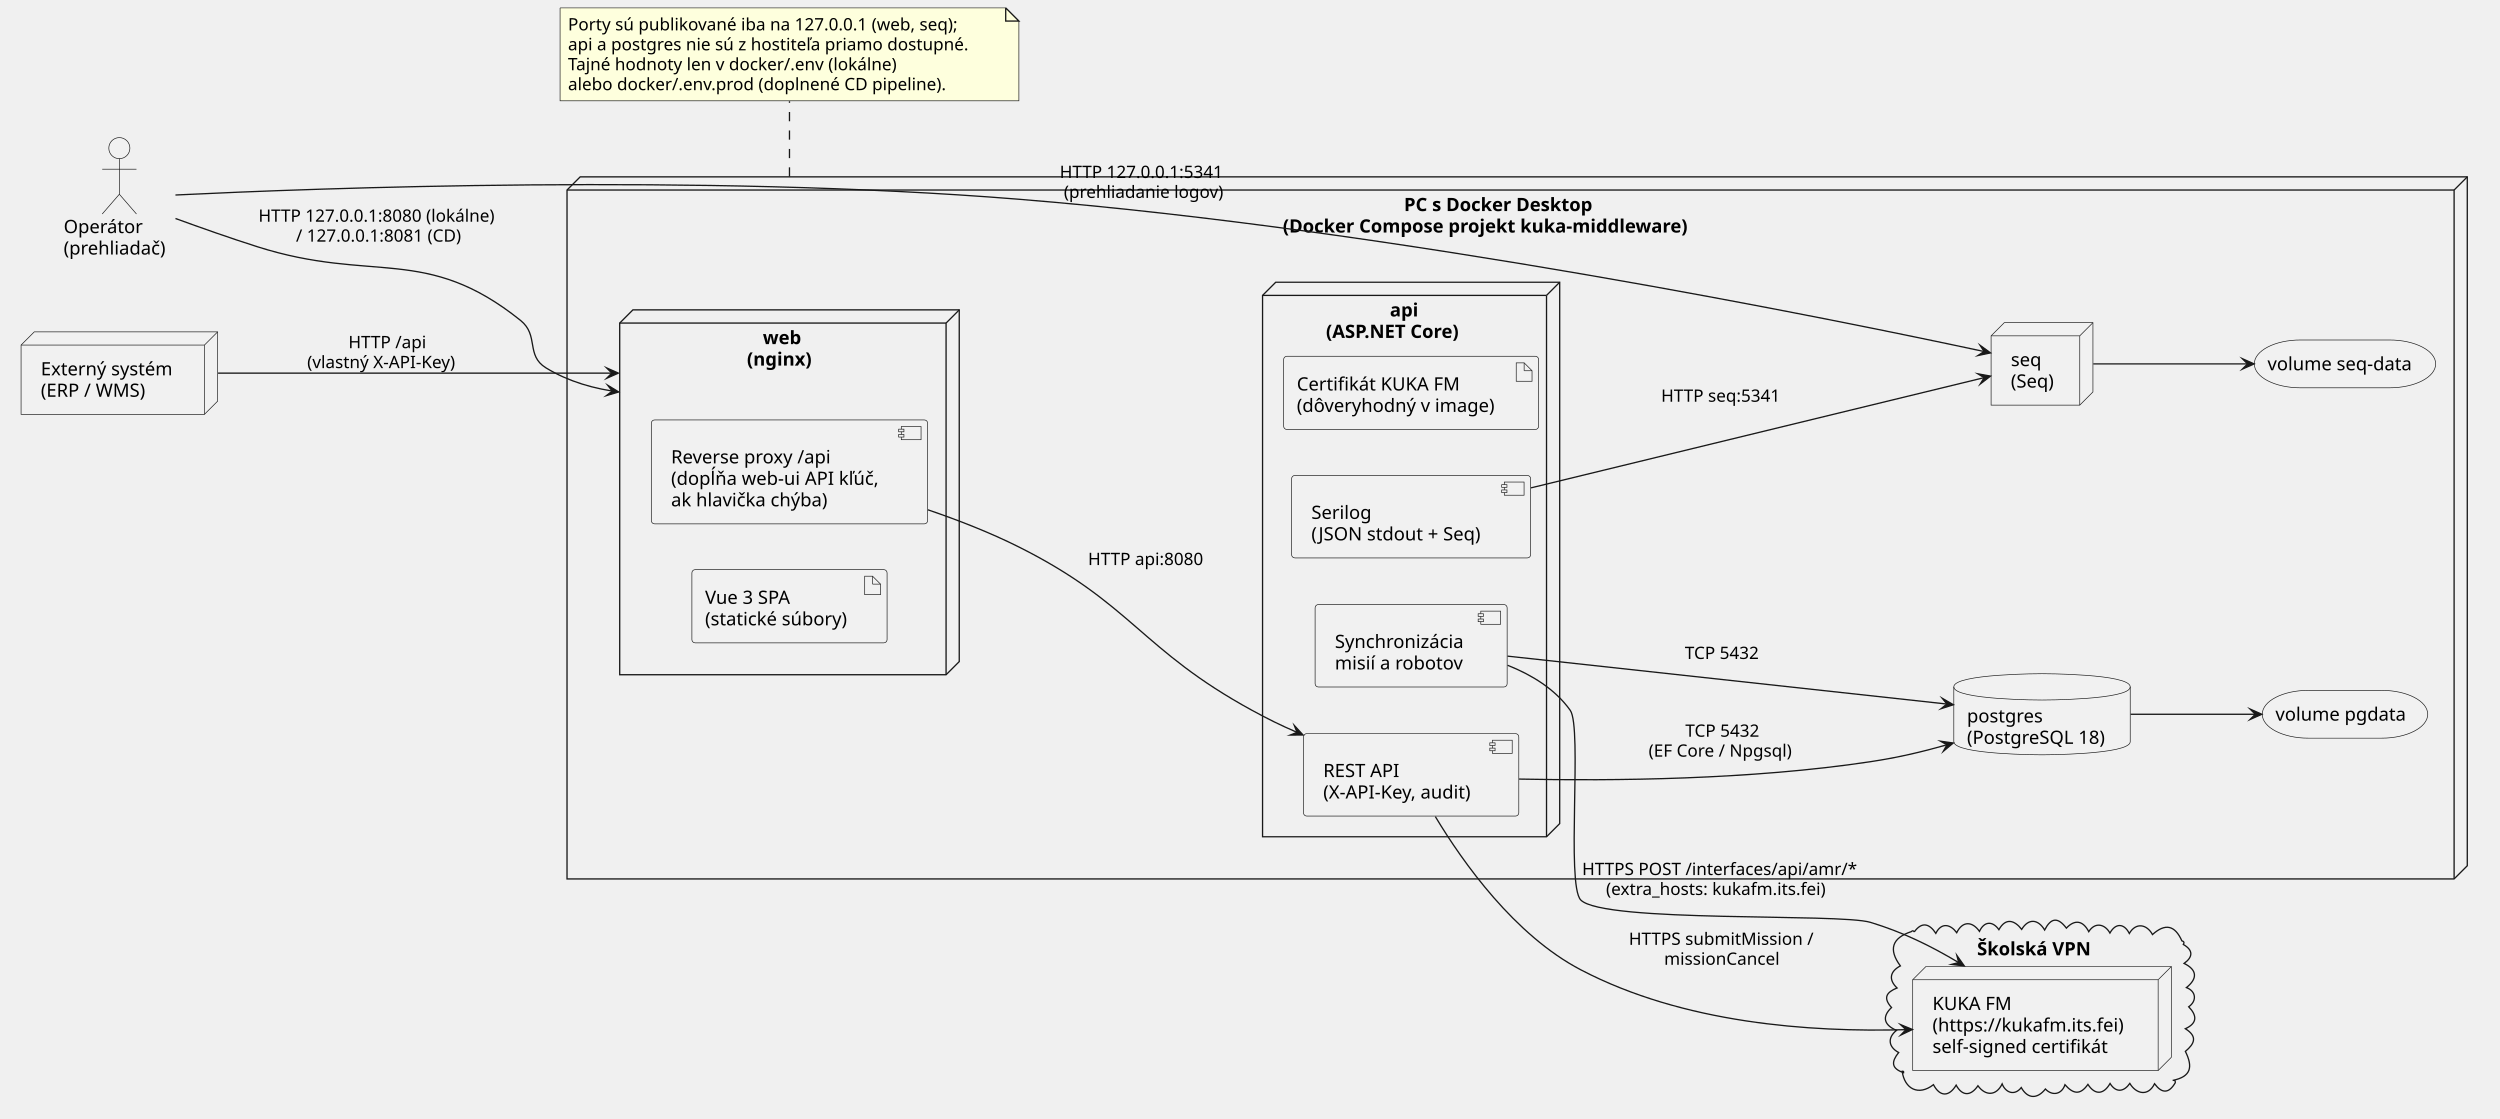
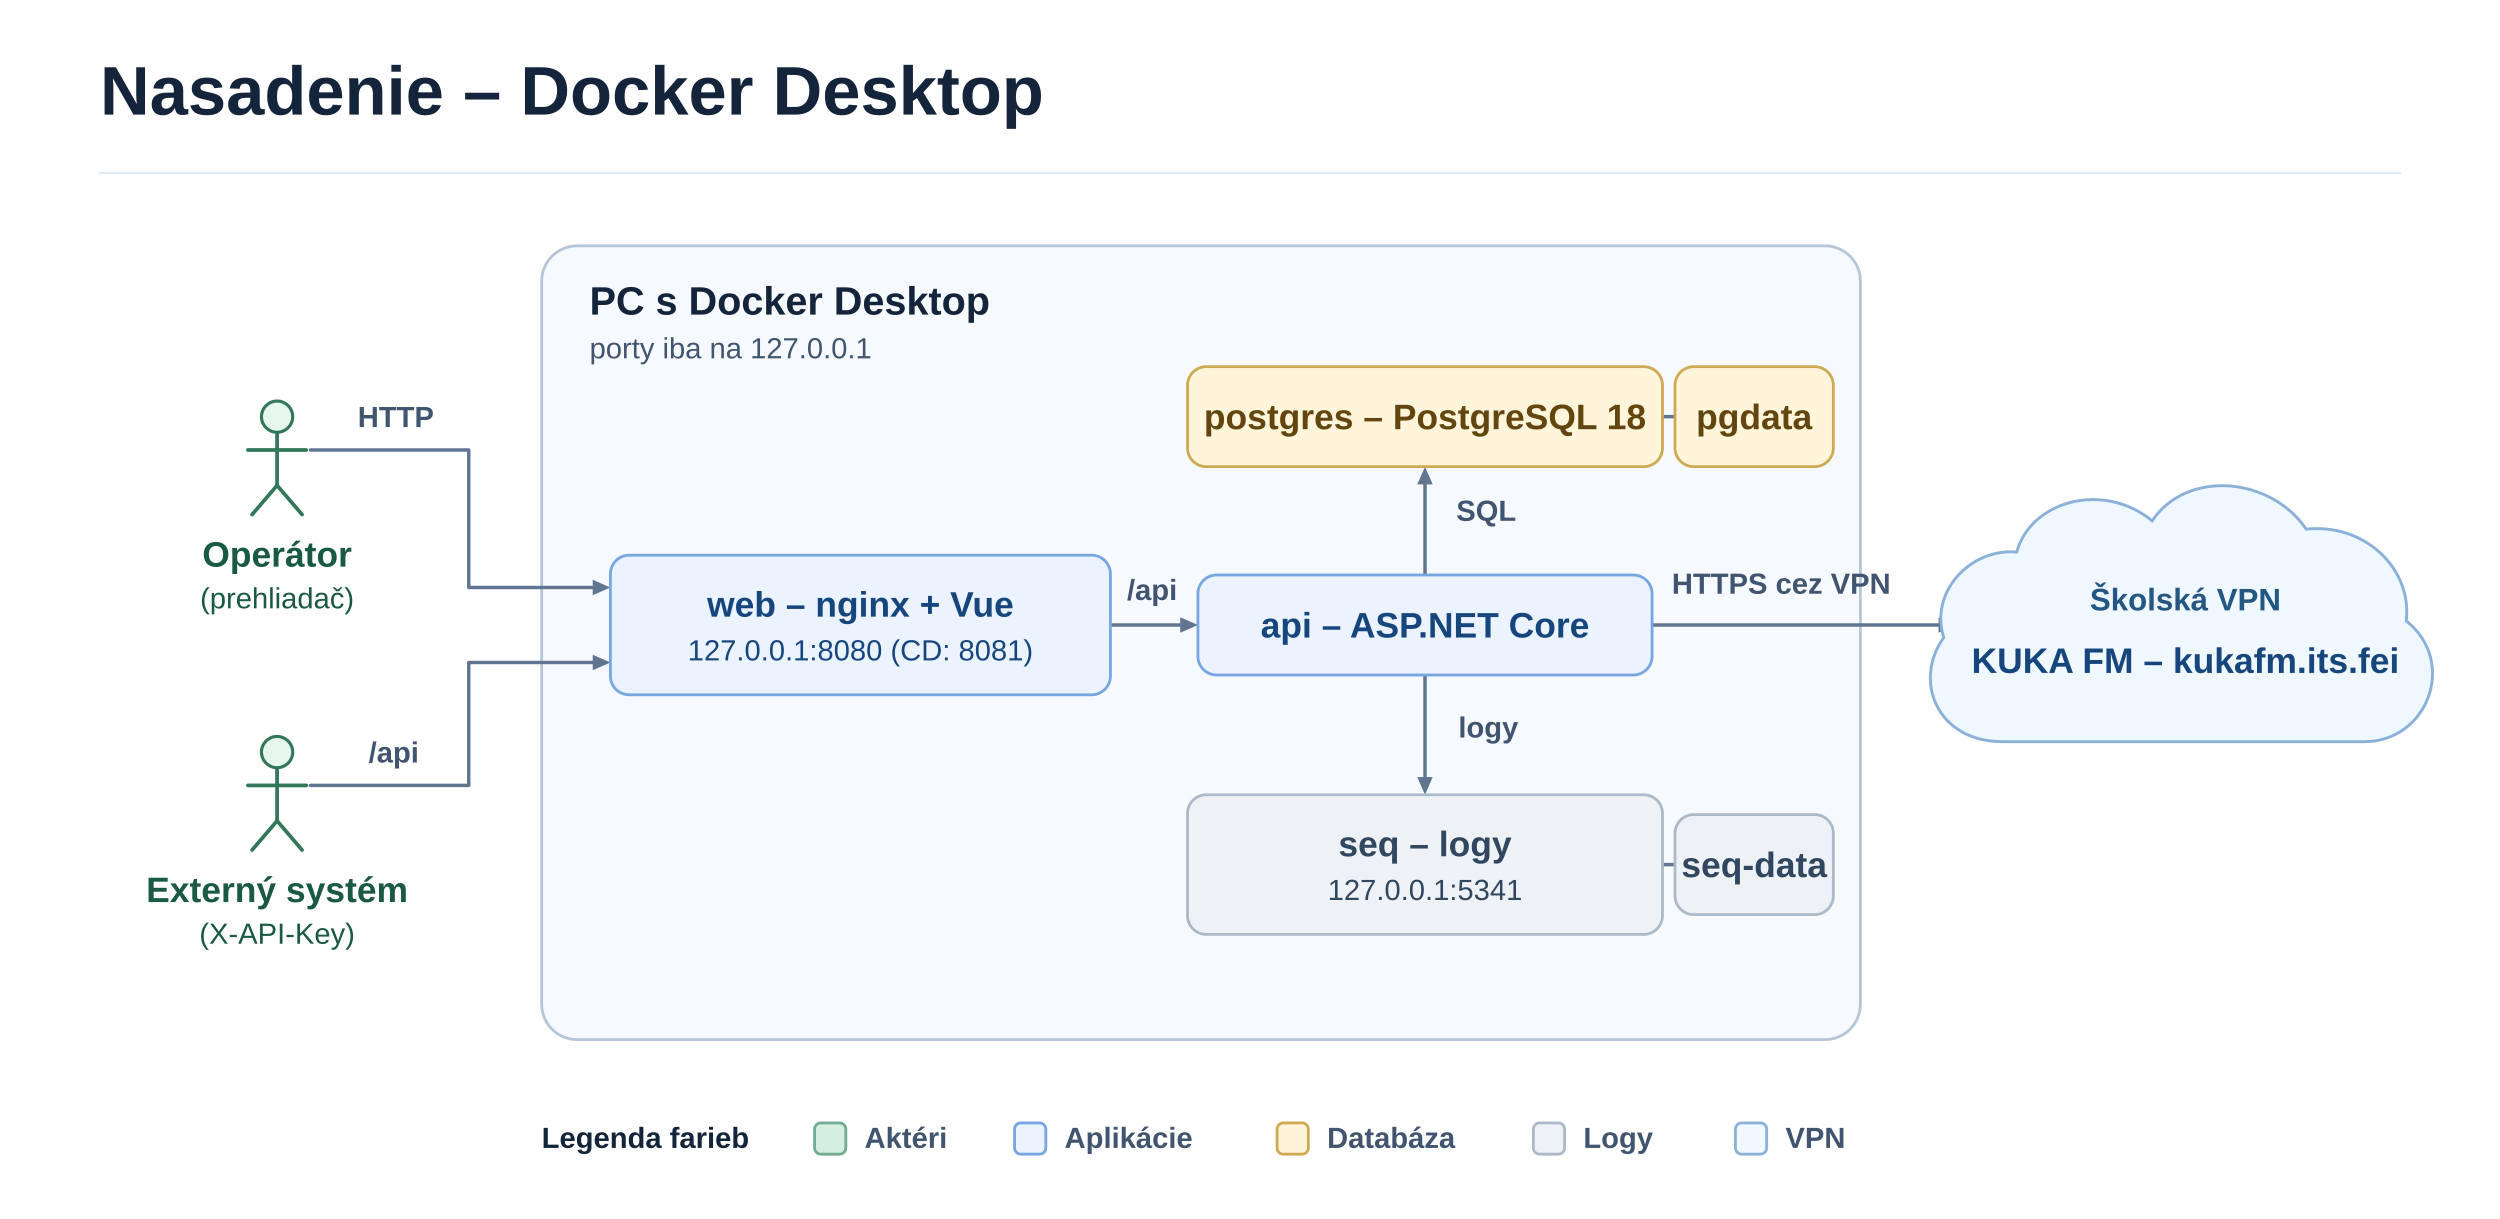
- <svg xmlns="http://www.w3.org/2000/svg" version="1.1" data-diagram-type="DESCRIPTION" style="width:1898px;height:849px;background:#FFFFFF;" width="1898px" height="849px" viewBox="0 0 1898 849" zoomAndPan="magnify" preserveAspectRatio="none" contentStyleType="text/css">
-   <defs />
-   <g font-family="sans-serif" lengthAdjust="spacing">
-     <g class="cluster" data-qualified-name="pc" id="ent0003" data-source-line="6">
-       <polygon points="430.48,144.27,440.48,134.27,1873.16,134.27,1873.16,657.27,1863.16,667.27,430.48,667.27,430.48,144.27" fill="none" style="stroke:#181818;stroke-width:1;stroke-linejoin:miter;stroke-miterlimit:10;" />
-       <line x1="1863.16" y1="144.27" x2="1873.16" y2="134.27" style="stroke:#181818;stroke-width:1;" />
-       <line x1="430.48" y1="144.27" x2="1863.16" y2="144.27" style="stroke:#181818;stroke-width:1;" />
-       <line x1="1863.16" y1="144.27" x2="1863.16" y2="667.27" style="stroke:#181818;stroke-width:1;" />
-       <text x="1065.905" y="160.265" fill="#000" font-size="14" textLength="163.83" font-weight="700">PC s Docker Desktop</text>
-       <text x="973.917" y="176.562" fill="#000" font-size="14" textLength="347.806" font-weight="700">(Docker Compose projekt kuka-middleware)</text>
-     </g>
-     <g class="cluster" data-qualified-name="pc.web" id="ent0004" data-source-line="7">
-       <polygon points="470.48,245.27,480.48,235.27,728.26,235.27,728.26,502.27,718.26,512.27,470.48,512.27,470.48,245.27" fill="none" style="stroke:#181818;stroke-width:1;stroke-linejoin:miter;stroke-miterlimit:10;" />
-       <line x1="718.26" y1="245.27" x2="728.26" y2="235.27" style="stroke:#181818;stroke-width:1;" />
-       <line x1="470.48" y1="245.27" x2="718.26" y2="245.27" style="stroke:#181818;stroke-width:1;" />
-       <line x1="718.26" y1="245.27" x2="718.26" y2="512.27" style="stroke:#181818;stroke-width:1;" />
-       <text x="579.145" y="261.265" fill="#000" font-size="14" textLength="32.45" font-weight="700">web</text>
-       <text x="567.079" y="277.562" fill="#000" font-size="14" textLength="56.581" font-weight="700">(nginx)</text>
-     </g>
-     <g class="cluster" data-qualified-name="pc.api" id="ent0007" data-source-line="11">
-       <polygon points="958.53,224.27,968.53,214.27,1184.12,214.27,1184.12,625.27,1174.12,635.27,958.53,635.27,958.53,224.27" fill="none" style="stroke:#181818;stroke-width:1;stroke-linejoin:miter;stroke-miterlimit:10;" />
-       <line x1="1174.12" y1="224.27" x2="1184.12" y2="214.27" style="stroke:#181818;stroke-width:1;" />
-       <line x1="958.53" y1="224.27" x2="1174.12" y2="224.27" style="stroke:#181818;stroke-width:1;" />
-       <line x1="1174.12" y1="224.27" x2="1174.12" y2="635.27" style="stroke:#181818;stroke-width:1;" />
-       <text x="1055.191" y="240.265" fill="#000" font-size="14" textLength="24.268" font-weight="700">api</text>
-       <text x="1006.68" y="256.562" fill="#000" font-size="14" textLength="121.29" font-weight="700">(ASP.NET Core)</text>
-     </g>
-     <g class="cluster" data-qualified-name="vpn" id="ent0016" data-source-line="23">
-       <path d="M1453.28,707.544 C1459.102,699.474 1464.838,701.18 1469.678,708.585 C1473.942,700.049 1480.8,701.663 1485.541,708.078 C1490.012,699.011 1497.383,699.388 1502.81,707.095 C1506.383,699.375 1512.713,698.962 1517.567,705.796 C1522.772,696.471 1529.446,698.625 1534.864,705.569 C1540.152,696.888 1547.433,697.917 1552.277,706.029 C1557.203,696.585 1562.347,696.15 1568.797,704.624 C1575.403,697.627 1581.577,699.109 1585.78,707.31 C1590.564,699.782 1598.009,701.473 1601.858,708.353 C1606.199,700.596 1612.583,700.849 1616.587,708.671 C1621.621,700.023 1629.919,701.716 1634.167,709.511 C1643.862,700.773 1651.172,702.399 1656.47,714.27 C1658.106,714.729 1658.46,715.579 1657.593,717.049 C1665.183,721.409 1664.988,726.485 1658.177,731.429 C1668.289,736.401 1668.389,743.012 1659.943,749.771 C1667.371,752.607 1667.98,759.89 1661.679,764.36 C1668.046,770.963 1668.335,776.794 1659.131,781.013 C1668.503,786.906 1666.208,792.316 1659.142,798.221 C1664.899,809.903 1663.709,817.359 1649.47,820.27 C1650.892,819.993 1651.664,820.36 1651.487,821.975 C1646.619,830.303 1641.433,830.394 1635.732,822.8 C1630.796,832.849 1621.671,830.427 1616.967,822.556 C1612.473,828.949 1606.485,829.851 1601.959,822.591 C1597.158,830.958 1590.642,831.687 1585.154,823.28 C1579.194,831.722 1573.924,830.505 1567.733,823.54 C1565.26,830.876 1558.155,832.352 1552.87,826.778 C1546.853,834.377 1539.574,834.585 1534.544,825.684 C1529.445,832.221 1522.607,829.565 1520.034,822.907 C1515.584,832.103 1507.407,832.221 1501.65,824.312 C1496.381,832.063 1489.926,832.627 1485.11,823.857 C1479.727,832.781 1472.874,832.919 1467.876,823.496 C1456.486,832.333 1445.93,826.69 1444.12,813.27 C1444.977,813.152 1445.483,813.467 1445.231,814.42 C1435.669,811.137 1435.862,806.072 1441.46,799.066 C1433.651,794.884 1432.804,787.903 1439.807,782.265 C1430.85,778.414 1428.159,772.414 1436.054,764.917 C1429.417,757.508 1432.182,753.34 1440.232,750.061 C1433.572,743.727 1434.878,737.457 1442.76,733.32 C1433.506,720.79 1436.406,712.108 1451.12,707.27 C1451.995,706.341 1452.66,706.467 1453.28,707.544" style="stroke:#181818;stroke-width:1;" fill="none" />
-       <text x="1501.001" y="725.265" fill="#000" font-size="14" textLength="98.588" font-weight="700">Školská VPN</text>
-     </g>
-     <g class="entity" data-qualified-name="pc.postgres" id="ent0012" data-source-line="17">
-       <path d="M1483.33,521.47 C1483.33,511.47 1550.301,511.47 1550.301,511.47 C1550.301,511.47 1617.271,511.47 1617.271,521.47 L1617.271,563.064 C1617.271,573.064 1550.301,573.064 1550.301,573.064 C1550.301,573.064 1483.33,573.064 1483.33,563.064 L1483.33,521.47" style="stroke:#181818;stroke-width:0.5;" fill="#F1F1F1" />
-       <path d="M1483.33,521.47 C1483.33,531.47 1550.301,531.47 1550.301,531.47 C1550.301,531.47 1617.271,531.47 1617.271,521.47" style="stroke:#181818;stroke-width:0.5;" fill="none" />
-       <text x="1493.33" y="548.465" fill="#000" font-size="14" textLength="60.785">postgres</text>
-       <text x="1493.33" y="564.762" fill="#000" font-size="14" textLength="113.941">(PostgreSQL 18)</text>
-     </g>
-     <g class="entity" data-qualified-name="pc.seq" id="ent0013" data-source-line="18">
-       <polygon points="1511.64,254.97,1521.64,244.97,1588.951,244.97,1588.951,297.564,1578.951,307.564,1511.64,307.564,1511.64,254.97" fill="#F1F1F1" style="stroke:#181818;stroke-width:0.5;stroke-linejoin:miter;stroke-miterlimit:10;" />
-       <line x1="1578.951" y1="254.97" x2="1588.951" y2="244.97" style="stroke:#181818;stroke-width:0.5;" />
-       <line x1="1511.64" y1="254.97" x2="1578.951" y2="254.97" style="stroke:#181818;stroke-width:0.5;" />
-       <line x1="1578.951" y1="254.97" x2="1578.951" y2="307.564" style="stroke:#181818;stroke-width:0.5;" />
-       <text x="1526.64" y="277.965" fill="#000" font-size="14" textLength="24.794">seq</text>
-       <text x="1526.64" y="294.262" fill="#000" font-size="14" textLength="37.311">(Seq)</text>
-     </g>
-     <g class="entity" data-qualified-name="pc.pgdata" id="ent0014" data-source-line="19">
-       <rect x="1717.51" y="524.12" width="125.622" height="36.297" fill="#F1F1F1" style="stroke:#181818;stroke-width:0.5;" rx="35" ry="35" />
-       <text x="1727.51" y="547.115" fill="#000" font-size="14" textLength="105.622">volume pgdata</text>
-     </g>
-     <g class="entity" data-qualified-name="pc.seqdata" id="ent0015" data-source-line="20">
-       <rect x="1711.47" y="258.12" width="137.694" height="36.297" fill="#F1F1F1" style="stroke:#181818;stroke-width:0.5;" rx="35" ry="35" />
-       <text x="1721.47" y="281.115" fill="#000" font-size="14" textLength="117.694">volume seq-data</text>
-     </g>
-     <g class="entity" data-qualified-name="pc.web.spa" id="ent0005" data-source-line="8">
-       <rect x="525.28" y="432.47" width="148.193" height="55.594" fill="#F1F1F1" style="stroke:#181818;stroke-width:0.5;" rx="2.5" ry="2.5" />
-       <polygon points="656.473,437.47,656.473,451.47,668.473,451.47,668.473,443.47,662.473,437.47,656.473,437.47" fill="#F1F1F1" style="stroke:#181818;stroke-width:0.5;stroke-linejoin:miter;stroke-miterlimit:10;" />
-       <line x1="662.473" y1="437.47" x2="662.473" y2="443.47" style="stroke:#181818;stroke-width:0.5;" />
-       <line x1="668.473" y1="443.47" x2="662.473" y2="443.47" style="stroke:#181818;stroke-width:0.5;" />
-       <text x="535.28" y="458.465" fill="#000" font-size="14" textLength="71.777">Vue 3 SPA</text>
-       <text x="535.28" y="474.762" fill="#000" font-size="14" textLength="118.193">(statické súbory)</text>
-     </g>
-     <g class="entity" data-qualified-name="pc.web.proxy" id="ent0006" data-source-line="9">
-       <rect x="494.48" y="318.82" width="209.784" height="78.891" fill="#F1F1F1" style="stroke:#181818;stroke-width:0.5;" rx="2.5" ry="2.5" />
-       <rect x="684.264" y="323.82" width="15" height="10" fill="#F1F1F1" style="stroke:#181818;stroke-width:0.5;" />
-       <rect x="682.264" y="325.82" width="4" height="2" fill="#F1F1F1" style="stroke:#181818;stroke-width:0.5;" />
-       <rect x="682.264" y="329.82" width="4" height="2" fill="#F1F1F1" style="stroke:#181818;stroke-width:0.5;" />
-       <text x="509.48" y="351.815" fill="#000" font-size="14" textLength="131.653">Reverse proxy /api</text>
-       <text x="509.48" y="368.112" fill="#000" font-size="14" textLength="169.784">(dopĺňa web-ui API kľúč,</text>
-       <text x="509.48" y="384.409" fill="#000" font-size="14" textLength="131.271">ak hlavička chýba)</text>
-     </g>
-     <g class="entity" data-qualified-name="pc.api.rest" id="ent0008" data-source-line="12">
-       <rect x="989.6" y="556.97" width="163.464" height="62.594" fill="#F1F1F1" style="stroke:#181818;stroke-width:0.5;" rx="2.5" ry="2.5" />
-       <rect x="1133.064" y="561.97" width="15" height="10" fill="#F1F1F1" style="stroke:#181818;stroke-width:0.5;" />
-       <rect x="1131.064" y="563.97" width="4" height="2" fill="#F1F1F1" style="stroke:#181818;stroke-width:0.5;" />
-       <rect x="1131.064" y="567.97" width="4" height="2" fill="#F1F1F1" style="stroke:#181818;stroke-width:0.5;" />
-       <text x="1004.6" y="589.965" fill="#000" font-size="14" textLength="62.61">REST API</text>
-       <text x="1004.6" y="606.262" fill="#000" font-size="14" textLength="123.464">(X-API-Key, audit)</text>
-     </g>
-     <g class="entity" data-qualified-name="pc.api.sync" id="ent0009" data-source-line="13">
-       <rect x="998.43" y="458.97" width="145.793" height="62.594" fill="#F1F1F1" style="stroke:#181818;stroke-width:0.5;" rx="2.5" ry="2.5" />
-       <rect x="1124.223" y="463.97" width="15" height="10" fill="#F1F1F1" style="stroke:#181818;stroke-width:0.5;" />
-       <rect x="1122.223" y="465.97" width="4" height="2" fill="#F1F1F1" style="stroke:#181818;stroke-width:0.5;" />
-       <rect x="1122.223" y="469.97" width="4" height="2" fill="#F1F1F1" style="stroke:#181818;stroke-width:0.5;" />
-       <text x="1013.43" y="491.965" fill="#000" font-size="14" textLength="105.793">Synchronizácia</text>
-       <text x="1013.43" y="508.262" fill="#000" font-size="14" textLength="104.193">misií a robotov</text>
-     </g>
-     <g class="entity" data-qualified-name="pc.api.serilog" id="ent0010" data-source-line="14">
-       <rect x="980.58" y="360.97" width="181.497" height="62.594" fill="#F1F1F1" style="stroke:#181818;stroke-width:0.5;" rx="2.5" ry="2.5" />
-       <rect x="1142.077" y="365.97" width="15" height="10" fill="#F1F1F1" style="stroke:#181818;stroke-width:0.5;" />
-       <rect x="1140.077" y="367.97" width="4" height="2" fill="#F1F1F1" style="stroke:#181818;stroke-width:0.5;" />
-       <rect x="1140.077" y="371.97" width="4" height="2" fill="#F1F1F1" style="stroke:#181818;stroke-width:0.5;" />
-       <text x="995.58" y="393.965" fill="#000" font-size="14" textLength="48.487">Serilog</text>
-       <text x="995.58" y="410.262" fill="#000" font-size="14" textLength="141.497">(JSON stdout + Seq)</text>
-     </g>
-     <g class="entity" data-qualified-name="pc.api.cert" id="ent0011" data-source-line="15">
-       <rect x="974.53" y="270.47" width="193.591" height="55.594" fill="#F1F1F1" style="stroke:#181818;stroke-width:0.5;" rx="2.5" ry="2.5" />
-       <polygon points="1151.121,275.47,1151.121,289.47,1163.121,289.47,1163.121,281.47,1157.121,275.47,1151.121,275.47" fill="#F1F1F1" style="stroke:#181818;stroke-width:0.5;stroke-linejoin:miter;stroke-miterlimit:10;" />
-       <line x1="1157.121" y1="275.47" x2="1157.121" y2="281.47" style="stroke:#181818;stroke-width:0.5;" />
-       <line x1="1163.121" y1="281.47" x2="1157.121" y2="281.47" style="stroke:#181818;stroke-width:0.5;" />
-       <text x="984.53" y="296.465" fill="#000" font-size="14" textLength="131.735">Certifikát KUKA FM</text>
-       <text x="984.53" y="312.762" fill="#000" font-size="14" textLength="163.591">(dôveryhodný v image)</text>
-     </g>
-     <g class="entity" data-qualified-name="vpn.kuka" id="ent0017" data-source-line="24">
-       <polygon points="1452.12,743.82,1462.12,733.82,1648.465,733.82,1648.465,802.711,1638.465,812.711,1452.12,812.711,1452.12,743.82" fill="#F1F1F1" style="stroke:#181818;stroke-width:0.5;stroke-linejoin:miter;stroke-miterlimit:10;" />
-       <line x1="1638.465" y1="743.82" x2="1648.465" y2="733.82" style="stroke:#181818;stroke-width:0.5;" />
-       <line x1="1452.12" y1="743.82" x2="1638.465" y2="743.82" style="stroke:#181818;stroke-width:0.5;" />
-       <line x1="1638.465" y1="743.82" x2="1638.465" y2="812.711" style="stroke:#181818;stroke-width:0.5;" />
-       <text x="1467.12" y="766.815" fill="#000" font-size="14" textLength="62.768">KUKA FM</text>
-       <text x="1467.12" y="783.112" fill="#000" font-size="14" textLength="156.345">(https://kukafm.its.fei)</text>
-       <text x="1467.12" y="799.409" fill="#000" font-size="14" textLength="143.11">self-signed certifikát</text>
-     </g>
-     <g class="entity" data-qualified-name="operator" id="ent0001" data-source-line="3">
-       <ellipse cx="90.607" cy="112.47" rx="8" ry="8" fill="#F1F1F1" style="stroke:#181818;stroke-width:0.5;" />
-       <path d="M90.607,120.47 L90.607,147.47 M77.607,128.47 L103.607,128.47 M90.607,147.47 L77.607,162.47 M90.607,147.47 L103.607,162.47" style="stroke:#181818;stroke-width:0.5;" fill="none" />
-       <text x="48.32" y="176.965" fill="#000" font-size="14" textLength="62.665">Operátor</text>
-       <text x="48.32" y="193.262" fill="#000" font-size="14" textLength="84.574">(prehliadač)</text>
-     </g>
-     <g class="entity" data-qualified-name="external" id="ent0002" data-source-line="4">
-       <polygon points="16,261.97,26,251.97,165.211,251.97,165.211,304.564,155.211,314.564,16,314.564,16,261.97" fill="#F1F1F1" style="stroke:#181818;stroke-width:0.5;stroke-linejoin:miter;stroke-miterlimit:10;" />
-       <line x1="155.211" y1="261.97" x2="165.211" y2="251.97" style="stroke:#181818;stroke-width:0.5;" />
-       <line x1="16" y1="261.97" x2="155.211" y2="261.97" style="stroke:#181818;stroke-width:0.5;" />
-       <line x1="155.211" y1="261.97" x2="155.211" y2="314.564" style="stroke:#181818;stroke-width:0.5;" />
-       <text x="31" y="284.965" fill="#000" font-size="14" textLength="109.211">Externý systém</text>
-       <text x="31" y="301.262" fill="#000" font-size="14" textLength="86.365">(ERP / WMS)</text>
-     </g>
-     <g class="entity" data-qualified-name="GMN29" id="ent0030" data-source-line="40">
-       <path d="M425.21,6 L425.21,76.531 L773.533,76.531 L773.533,16 L763.533,6 L425.21,6" style="stroke:#181818;stroke-width:0.5;" fill="#FEFFDD" />
-       <path d="M763.533,6 L763.533,16 L773.533,16 L763.533,6" style="stroke:#181818;stroke-width:1;" fill="#FEFFDD" />
-       <text x="431.21" y="23.067" fill="#000" font-size="13" textLength="323.832">Porty sú publikované iba na 127.0.0.1 (web, seq);</text>
-       <text x="431.21" y="38.2" fill="#000" font-size="13" textLength="327.323">api a postgres nie sú z hostiteľa priamo dostupné.</text>
-       <text x="431.21" y="53.333" fill="#000" font-size="13" textLength="271.108">Tajné hodnoty len v docker/.env (lokálne)</text>
-       <text x="431.21" y="68.465" fill="#000" font-size="13" textLength="308.395">alebo docker/.env.prod (doplnené CD pipeline).</text>
-     </g>
-     <g class="link" data-entity-1="ent0001" data-entity-2="ent0004" id="lnk18" data-source-line="27" data-link-type="dependency">
-       <path d="M133.22,165.88 C152.05,172.75 174.64,180.73 195.21,187.27 C283.17,215.25 323.21,185.5 395.21,243.27 C409.37,254.63 399.01,269.78 414.48,279.27 C423.053,284.532 432.3,288.56 441.925,291.578 C446.738,293.087 451.646,294.343 456.611,295.375 C459.094,295.89 461.591,296.35 464.098,296.757 C465.351,296.961 466.607,297.151 467.865,297.329 C468.494,297.417 464.165,296.854 464.795,296.936" style="stroke:#181818;stroke-width:1;" fill="none" id="operator-to-web" />
-       <polygon points="469.753,297.586,461.349,292.45,464.795,296.936,460.309,300.383,469.753,297.586" fill="#181818" style="stroke:#181818;stroke-width:1;stroke-linejoin:miter;stroke-miterlimit:10;" />
-       <text x="196.21" y="168.337" fill="#000" font-size="13" textLength="198.301">HTTP 127.0.0.1:8080 (lokálne)</text>
-       <text x="224.679" y="183.47" fill="#000" font-size="13" textLength="141.362">/ 127.0.0.1:8081 (CD)</text>
-     </g>
-     <g class="link" data-entity-1="ent0002" data-entity-2="ent0004" id="lnk19" data-source-line="28" data-link-type="dependency">
-       <path d="M165.56,283.27 C235.34,283.27 342.405,283.27 432.588,283.27 C443.86,283.27 454.869,283.27 465.509,283.27 C466.839,283.27 463.163,283.27 464.481,283.27" style="stroke:#181818;stroke-width:1;" fill="none" id="external-to-web" />
-       <polygon points="469.481,283.27,460.481,279.27,464.481,283.27,460.481,287.27,469.481,283.27" fill="#181818" style="stroke:#181818;stroke-width:1;stroke-linejoin:miter;stroke-miterlimit:10;" />
-       <text x="264.501" y="264.337" fill="#000" font-size="13" textLength="61.839">HTTP /api</text>
-       <text x="233.21" y="279.47" fill="#000" font-size="13" textLength="124.42">(vlastný X-API-Key)</text>
-     </g>
-     <g class="link" data-entity-1="ent0006" data-entity-2="ent0008" id="lnk20" data-source-line="29" data-link-type="dependency">
-       <path d="M704.46,387.04 C727.72,394.97 751.89,404.42 773.53,415.27 C859.41,458.3 866.23,493.25 950.53,539.27 C962.76,545.95 971.505,550.265 984.695,556.005" style="stroke:#181818;stroke-width:1;" fill="none" id="proxy-to-rest" />
-       <polygon points="989.28,558,982.624,550.741,984.695,556.005,979.431,558.076,989.28,558" fill="#181818" style="stroke:#181818;stroke-width:1;stroke-linejoin:miter;stroke-miterlimit:10;" />
-       <text x="826.03" y="428.987" fill="#000" font-size="13" textLength="94.923">HTTP api:8080</text>
-     </g>
-     <g class="link" data-entity-1="ent0008" data-entity-2="ent0012" id="lnk21" data-source-line="30" data-link-type="dependency">
-       <path d="M1153.29,591.47 C1224.1,592.96 1329.49,591.99 1420.12,578.27 C1440.84,575.13 1458.149,571.113 1478.119,565.453" style="stroke:#181818;stroke-width:1;" fill="none" id="rest-to-postgres" />
-       <polygon points="1482.93,564.09,1473.18,562.696,1478.119,565.453,1475.362,570.393,1482.93,564.09" fill="#181818" style="stroke:#181818;stroke-width:1;stroke-linejoin:miter;stroke-miterlimit:10;" />
-       <text x="1279.508" y="559.337" fill="#000" font-size="13" textLength="62.074">TCP 5432</text>
-       <text x="1251.62" y="574.47" fill="#000" font-size="13" textLength="117.851">(EF Core / Npgsql)</text>
-     </g>
-     <g class="link" data-entity-1="ent0009" data-entity-2="ent0012" id="lnk22" data-source-line="31" data-link-type="dependency">
-       <path d="M1144.51,498.14 C1236.44,508.16 1389.049,524.798 1478.059,534.508" style="stroke:#181818;stroke-width:1;" fill="none" id="sync-to-postgres" />
-       <polygon points="1483.03,535.05,1474.517,530.098,1478.059,534.508,1473.649,538.05,1483.03,535.05" fill="#181818" style="stroke:#181818;stroke-width:1;stroke-linejoin:miter;stroke-miterlimit:10;" />
-       <text x="1279.12" y="500.287" fill="#000" font-size="13" textLength="62.074">TCP 5432</text>
-     </g>
-     <g class="link" data-entity-1="ent0012" data-entity-2="ent0014" id="lnk23" data-source-line="32" data-link-type="dependency">
-       <path d="M1617.56,542.27 C1648.98,542.27 1681.32,542.27 1712.2,542.27" style="stroke:#181818;stroke-width:1;" fill="none" id="postgres-to-pgdata" />
-       <polygon points="1717.2,542.27,1708.2,538.27,1712.2,542.27,1708.2,546.27,1717.2,542.27" fill="#181818" style="stroke:#181818;stroke-width:1;stroke-linejoin:miter;stroke-miterlimit:10;" />
-     </g>
-     <g class="link" data-entity-1="ent0010" data-entity-2="ent0013" id="lnk24" data-source-line="33" data-link-type="dependency">
-       <path d="M1162.32,370.38 C1267.34,344.84 1431.302,304.972 1506.352,286.712" style="stroke:#181818;stroke-width:1;" fill="none" id="serilog-to-seq" />
-       <polygon points="1511.21,285.53,1501.519,283.771,1506.352,286.712,1503.411,291.544,1511.21,285.53" fill="#181818" style="stroke:#181818;stroke-width:1;stroke-linejoin:miter;stroke-miterlimit:10;" />
-       <text x="1261.12" y="305.017" fill="#000" font-size="13" textLength="98.116">HTTP seq:5341</text>
-     </g>
-     <g class="link" data-entity-1="ent0013" data-entity-2="ent0015" id="lnk25" data-source-line="34" data-link-type="dependency">
-       <path d="M1589.21,276.27 C1622.39,276.27 1666.39,276.27 1706.33,276.27" style="stroke:#181818;stroke-width:1;" fill="none" id="seq-to-seqdata" />
-       <polygon points="1711.33,276.27,1702.33,272.27,1706.33,276.27,1702.33,280.27,1711.33,276.27" fill="#181818" style="stroke:#181818;stroke-width:1;stroke-linejoin:miter;stroke-miterlimit:10;" />
-     </g>
-     <g class="link" data-entity-1="ent0001" data-entity-2="ent0013" id="lnk26" data-source-line="35" data-link-type="dependency">
-       <path d="M133.21,148.05 C239.86,142.84 531.62,131.73 773.53,151.27 C1059.42,174.37 1394.091,242.791 1506.331,266.881" style="stroke:#181818;stroke-width:1;" fill="none" id="operator-to-seq" />
-       <polygon points="1511.22,267.93,1503.26,262.13,1506.331,266.881,1501.581,269.952,1511.22,267.93" fill="#181818" style="stroke:#181818;stroke-width:1;stroke-linejoin:miter;stroke-miterlimit:10;" />
-       <text x="804.53" y="135.127" fill="#000" font-size="13" textLength="137.116">HTTP 127.0.0.1:5341</text>
-       <text x="807.672" y="150.26" fill="#000" font-size="13" textLength="130.832">(prehliadanie logov)</text>
-     </g>
-     <g class="link" data-entity-1="ent0009" data-entity-2="ent0017" id="lnk27" data-source-line="36" data-link-type="dependency">
-       <path d="M1144.57,505.07 C1162.91,512.34 1180.65,523.17 1192.12,539.27 C1201.42,552.32 1188.92,671.82 1200.12,683.27 C1217.27,700.79 1396.67,693.12 1420.12,700.27 C1444.77,707.78 1465.576,717.998 1487.016,730.788" style="stroke:#181818;stroke-width:1;" fill="none" id="sync-to-kuka" />
-       <polygon points="1491.31,733.35,1485.63,725.304,1487.016,730.788,1481.532,732.174,1491.31,733.35" fill="#181818" style="stroke:#181818;stroke-width:1;stroke-linejoin:miter;stroke-miterlimit:10;" />
-       <text x="1201.12" y="664.337" fill="#000" font-size="13" textLength="218.854">HTTPS POST /interfaces/api/amr/*</text>
-       <text x="1219.284" y="679.47" fill="#000" font-size="13" textLength="182.527">(extra_hosts: kukafm.its.fei)</text>
-     </g>
-     <g class="link" data-entity-1="ent0008" data-entity-2="ent0017" id="lnk28" data-source-line="37" data-link-type="dependency">
-       <path d="M1089.71,619.97 C1110.81,655.01 1149.89,709.99 1200.12,736.27 C1277.9,776.97 1373.662,783.726 1446.942,781.726" style="stroke:#181818;stroke-width:1;" fill="none" id="rest-to-kuka" />
-       <polygon points="1451.94,781.59,1442.834,777.837,1446.942,781.726,1443.052,785.834,1451.94,781.59" fill="#181818" style="stroke:#181818;stroke-width:1;stroke-linejoin:miter;stroke-miterlimit:10;" />
-       <text x="1236.62" y="717.337" fill="#000" font-size="13" textLength="147.208">HTTPS submitMission /</text>
-       <text x="1263.391" y="732.47" fill="#000" font-size="13" textLength="93.666">missionCancel</text>
-     </g>
-     <g class="link" data-entity-1="ent0003" data-entity-2="ent0030" id="lnk31" data-source-line="40" data-link-type="association">
-       <path d="M599.37,134.052 C599.37,133.507 599.37,132.963 599.37,132.418 C599.37,131.329 599.37,130.239 599.37,129.15 C599.37,111.72 599.37,94.29 599.37,76.86" style="stroke:#181818;stroke-width:1;stroke-dasharray:7,7;" fill="none" id="pc-GMN29" />
-     </g>
+ <svg xmlns="http://www.w3.org/2000/svg" width="1200" height="585" viewBox="0 0 1200 585" role="img" aria-labelledby="diagram-title" font-family="Segoe UI, Helvetica Neue, Arial, sans-serif">
+   <g>
+     <rect x="0" y="0" width="1200" height="585" rx="0" fill="#FFFFFF" stroke="none" stroke-width="1.35" />
+     <polyline points="48,83 1152,83" fill="none" stroke="#DFE7F0" stroke-width="1" stroke-linecap="round" stroke-linejoin="round" />
+     <rect x="260" y="118" width="633" height="381" rx="17" fill="#F6F9FD" stroke="#B6C6D9" stroke-width="1.35" />
+   </g>
+   <g>
+     <polyline points="149,216 225,216 225,282 285.5,282.0" fill="none" stroke="#607590" stroke-width="1.65" stroke-linecap="round" stroke-linejoin="round" />
+     <polygon points="293,282 284.50,285.70 284.50,278.30" fill="#607590" />
+     <polyline points="149,377 225,377 225,318 285.5,318.0" fill="none" stroke="#607590" stroke-width="1.65" stroke-linecap="round" stroke-linejoin="round" />
+     <polygon points="293,318 284.50,321.70 284.50,314.30" fill="#607590" />
+     <polyline points="533,300 567.5,300.0" fill="none" stroke="#607590" stroke-width="1.65" stroke-linecap="round" stroke-linejoin="round" />
+     <polygon points="575,300 566.50,303.70 566.50,296.30" fill="#607590" />
+     <polyline points="684,276 684.0,231.5" fill="none" stroke="#607590" stroke-width="1.65" stroke-linecap="round" stroke-linejoin="round" />
+     <polygon points="684,224 687.70,232.50 680.30,232.50" fill="#607590" />
+     <polyline points="684,324 684.0,374.0" fill="none" stroke="#607590" stroke-width="1.65" stroke-linecap="round" stroke-linejoin="round" />
+     <polygon points="684,381.5 680.30,373.00 687.70,373.00" fill="#607590" />
+     <polyline points="798,200 804,200" fill="none" stroke="#607590" stroke-width="1.65" stroke-linecap="round" stroke-linejoin="round" />
+     <polyline points="798,415 804,415" fill="none" stroke="#607590" stroke-width="1.65" stroke-linecap="round" stroke-linejoin="round" />
+     <polyline points="793,300 893,300 917,300 931.5,300.0" fill="none" stroke="#607590" stroke-width="1.65" stroke-linecap="round" stroke-linejoin="round" />
+     <polygon points="939,300 930.50,303.70 930.50,296.30" fill="#607590" />
+   </g>
+   <g>
+     <circle cx="133" cy="200" r="7.5" fill="#E5F6ED" stroke="#327759" stroke-width="1.5" />
+     <polyline points="133,208 133,233" fill="none" stroke="#327759" stroke-width="1.8" stroke-linecap="round" stroke-linejoin="round" />
+     <polyline points="119,216 147,216" fill="none" stroke="#327759" stroke-width="1.8" stroke-linecap="round" stroke-linejoin="round" />
+     <polyline points="121,247 133,233 145,247" fill="none" stroke="#327759" stroke-width="1.8" stroke-linecap="round" stroke-linejoin="round" />
+     <text x="133" y="272" fill="#1A5942" text-anchor="middle" font-size="17" font-weight="700">Operátor</text>
+     <text x="133" y="292" fill="#1A5942" text-anchor="middle" font-size="14" font-weight="400">(prehliadač)</text>
+     <circle cx="133" cy="361" r="7.5" fill="#E5F6ED" stroke="#327759" stroke-width="1.5" />
+     <polyline points="133,369 133,394" fill="none" stroke="#327759" stroke-width="1.8" stroke-linecap="round" stroke-linejoin="round" />
+     <polyline points="119,377 147,377" fill="none" stroke="#327759" stroke-width="1.8" stroke-linecap="round" stroke-linejoin="round" />
+     <polyline points="121,408 133,394 145,408" fill="none" stroke="#327759" stroke-width="1.8" stroke-linecap="round" stroke-linejoin="round" />
+     <text x="133" y="433" fill="#1A5942" text-anchor="middle" font-size="17" font-weight="700">Externý systém</text>
+     <text x="133" y="453" fill="#1A5942" text-anchor="middle" font-size="14" font-weight="400">(X-API-Key)</text>
+     <rect x="293.0" y="266.5" width="240" height="67" rx="9" fill="#EAF3FF" stroke="#78A6E0" stroke-width="1.35" />
+     <text x="413" y="296" fill="#17467D" text-anchor="middle" font-size="17" font-weight="600">web – nginx + Vue</text>
+     <text x="413" y="317" fill="#17467D" text-anchor="middle" font-size="14" font-weight="400">127.0.0.1:8080 (CD: 8081)</text>
+     <rect x="575.0" y="276.0" width="218" height="48" rx="9" fill="#EAF3FF" stroke="#78A6E0" stroke-width="1.35" />
+     <text x="684" y="306.0" fill="#17467D" text-anchor="middle" font-size="17" font-weight="600">api – ASP.NET Core</text>
+     <rect x="570.0" y="176.0" width="228" height="48" rx="9" fill="#FFF5DA" stroke="#CEAA55" stroke-width="1.35" />
+     <text x="684" y="206.0" fill="#63460F" text-anchor="middle" font-size="17" font-weight="600">postgres – PostgreSQL 18</text>
+     <rect x="804.0" y="176.0" width="76" height="48" rx="9" fill="#FFF5DA" stroke="#CEAA55" stroke-width="1.35" />
+     <text x="842" y="206.0" fill="#63460F" text-anchor="middle" font-size="17" font-weight="600">pgdata</text>
+     <rect x="570.0" y="381.5" width="228" height="67" rx="9" fill="#EEF2F7" stroke="#ABB9C9" stroke-width="1.35" />
+     <text x="684" y="411" fill="#314760" text-anchor="middle" font-size="17" font-weight="600">seq – logy</text>
+     <text x="684" y="432" fill="#314760" text-anchor="middle" font-size="14" font-weight="400">127.0.0.1:5341</text>
+     <rect x="804.0" y="391.0" width="76" height="48" rx="9" fill="#EEF2F7" stroke="#ABB9C9" stroke-width="1.35" />
+     <text x="842" y="421.0" fill="#314760" text-anchor="middle" font-size="17" font-weight="600">seq-data</text>
+     <path d="M 961 356 C 930 356 918 327 933 306 C 926 284 946 263 968 265 C 975 240 1010 231 1033 250 C 1050 225 1090 229 1107 254 C 1135 251 1158 273 1155 298 C 1180 318 1165 356 1135 356 Z" fill="#EFF7FF" stroke="#8CB1D9" stroke-width="1.4" />
+     <rect x="391" y="539" width="15" height="15" rx="3" fill="#D4EFDF" stroke="#70AC91" stroke-width="1.35" />
+     <rect x="487" y="539" width="15" height="15" rx="3" fill="#EAF3FF" stroke="#78A6E0" stroke-width="1.35" />
+     <rect x="613" y="539" width="15" height="15" rx="3" fill="#FFF5DA" stroke="#CEAA55" stroke-width="1.35" />
+     <rect x="736" y="539" width="15" height="15" rx="3" fill="#EEF2F7" stroke="#ABB9C9" stroke-width="1.35" />
+     <rect x="833" y="539" width="15" height="15" rx="3" fill="#EFF7FF" stroke="#8CB1D9" stroke-width="1.35" />
+   </g>
+   <g>
+     <text x="48" y="55" fill="#14243A" text-anchor="start" font-size="33" font-weight="700">Nasadenie – Docker Desktop</text>
+     <text x="283" y="151" fill="#14243A" text-anchor="start" font-size="19" font-weight="700">PC s Docker Desktop</text>
+     <text x="283" y="172" fill="#415570" text-anchor="start" font-size="14" font-weight="400">porty iba na 127.0.0.1</text>
+     <text x="1049" y="293" fill="#255783" text-anchor="middle" font-size="15" font-weight="600">Školská VPN</text>
+     <text x="1049" y="323" fill="#17467D" text-anchor="middle" font-size="17" font-weight="700">KUKA FM – kukafm.its.fei</text>
+     <text x="190" y="205" fill="#415570" text-anchor="middle" font-size="14" font-weight="600">HTTP</text>
+     <text x="189" y="366" fill="#415570" text-anchor="middle" font-size="14" font-weight="600">/api</text>
+     <text x="553" y="288" fill="#415570" text-anchor="middle" font-size="14" font-weight="600">/api</text>
+     <text x="699" y="250" fill="#415570" text-anchor="start" font-size="14" font-weight="600">SQL</text>
+     <text x="700" y="354" fill="#415570" text-anchor="start" font-size="14" font-weight="600">logy</text>
+     <text x="855" y="285" fill="#415570" text-anchor="middle" font-size="14" font-weight="600">HTTPS cez VPN</text>
+     <text x="260" y="551" fill="#14243A" text-anchor="start" font-size="14" font-weight="700">Legenda farieb</text>
+     <text x="415" y="551" fill="#415570" text-anchor="start" font-size="14" font-weight="600">Aktéri</text>
+     <text x="511" y="551" fill="#415570" text-anchor="start" font-size="14" font-weight="600">Aplikácie</text>
+     <text x="637" y="551" fill="#415570" text-anchor="start" font-size="14" font-weight="600">Databáza</text>
+     <text x="760" y="551" fill="#415570" text-anchor="start" font-size="14" font-weight="600">Logy</text>
+     <text x="857" y="551" fill="#415570" text-anchor="start" font-size="14" font-weight="600">VPN</text>
  </g>
</svg>
